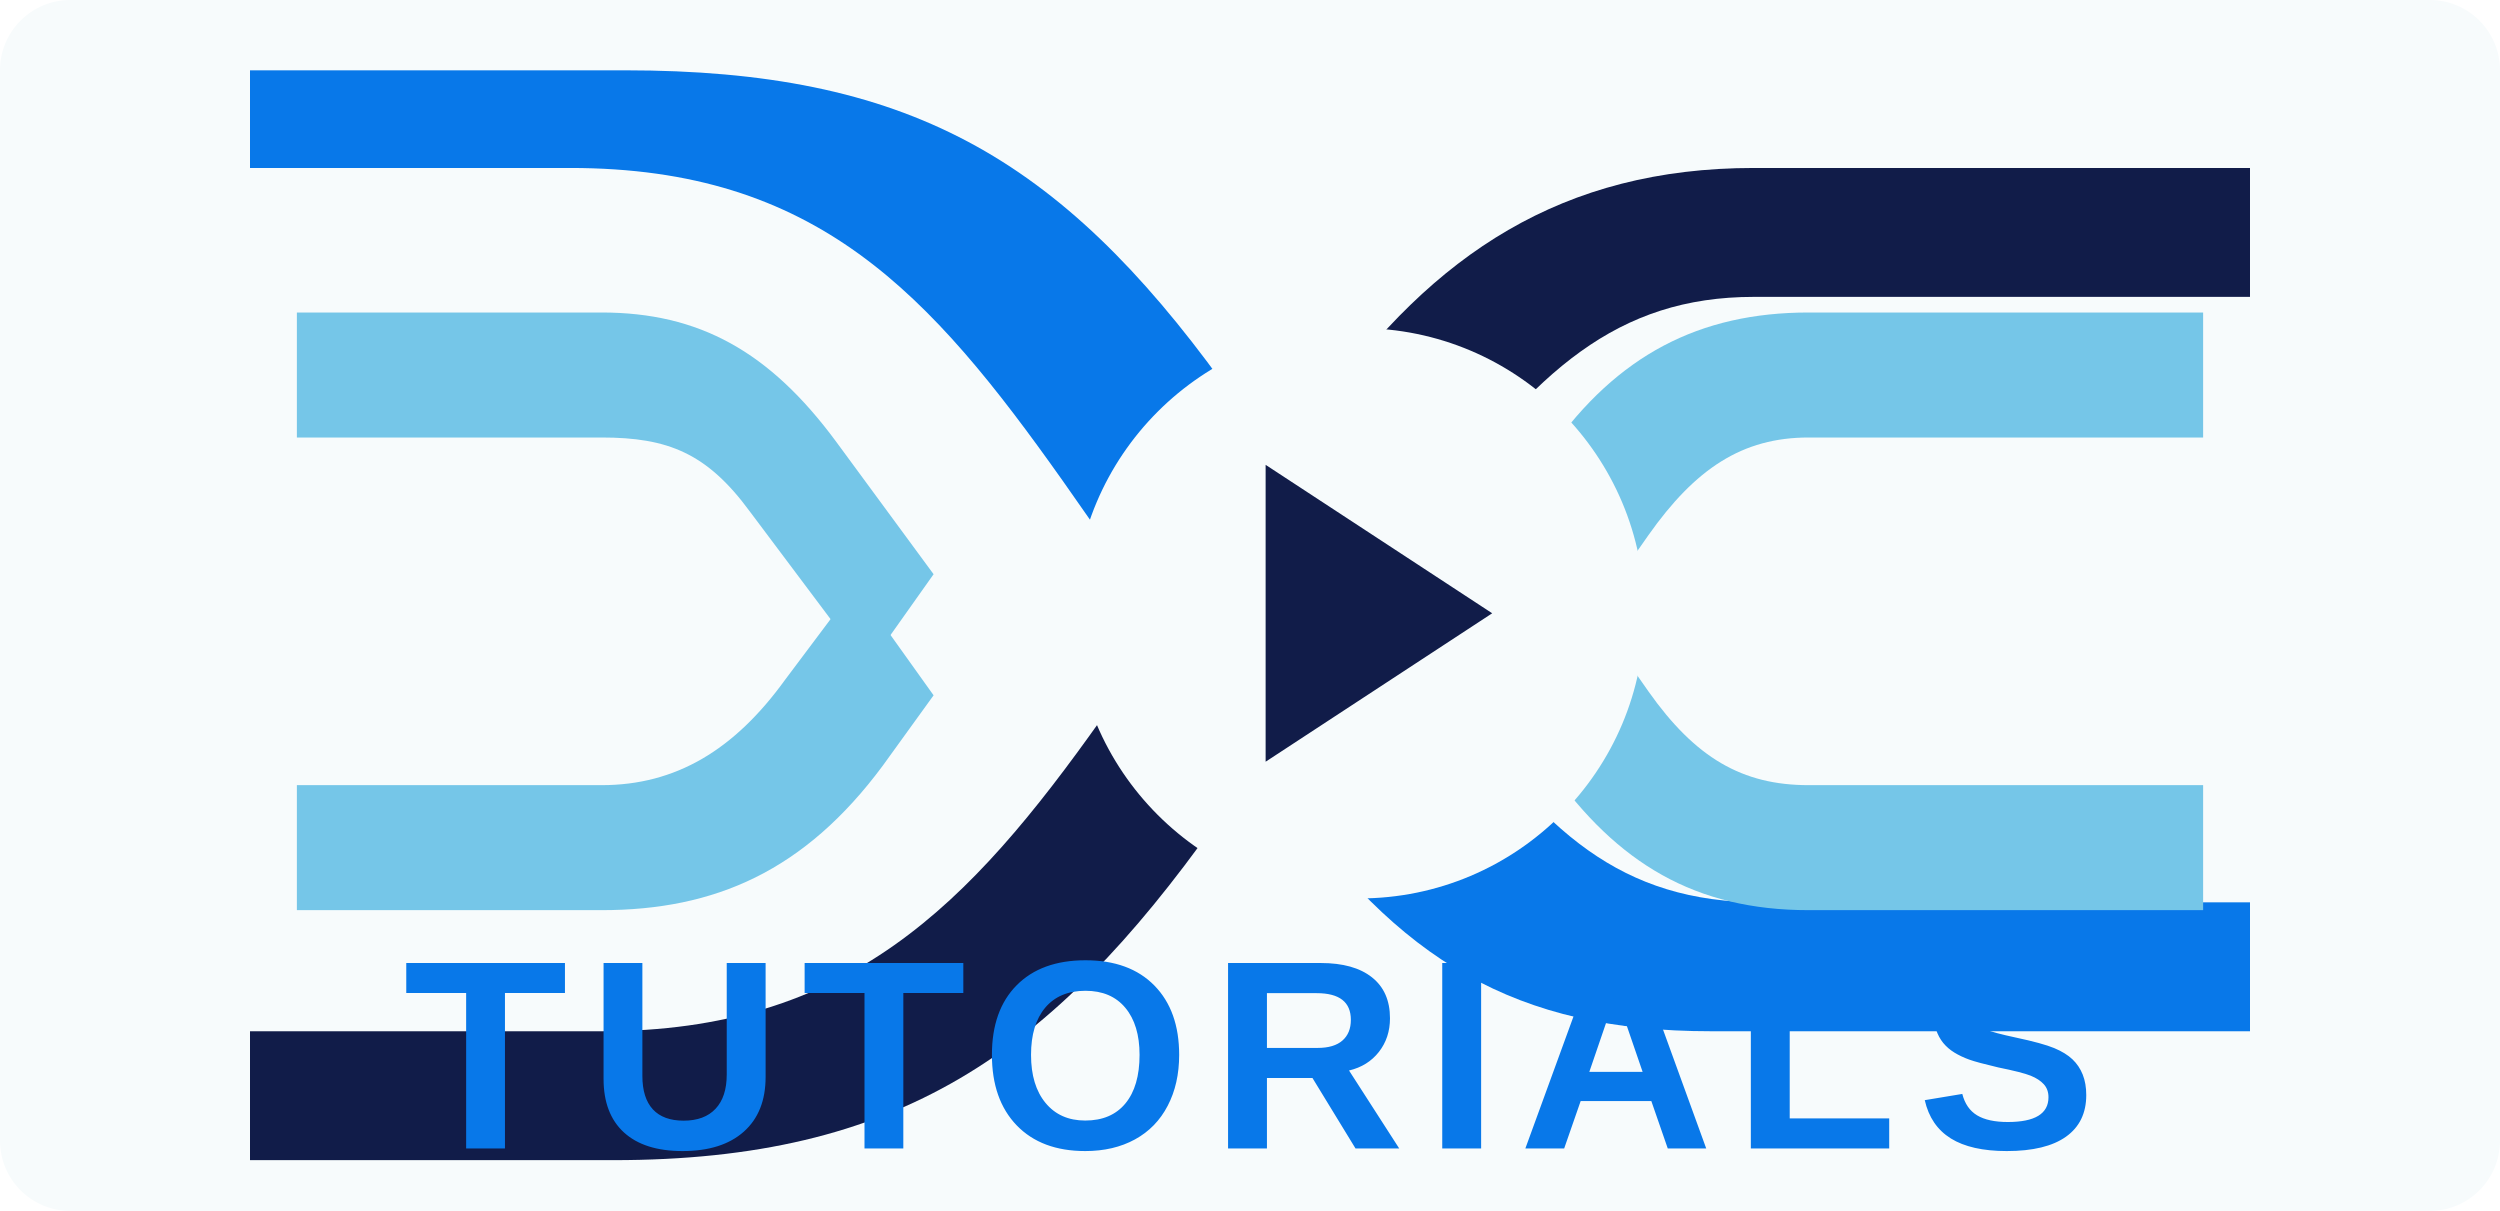
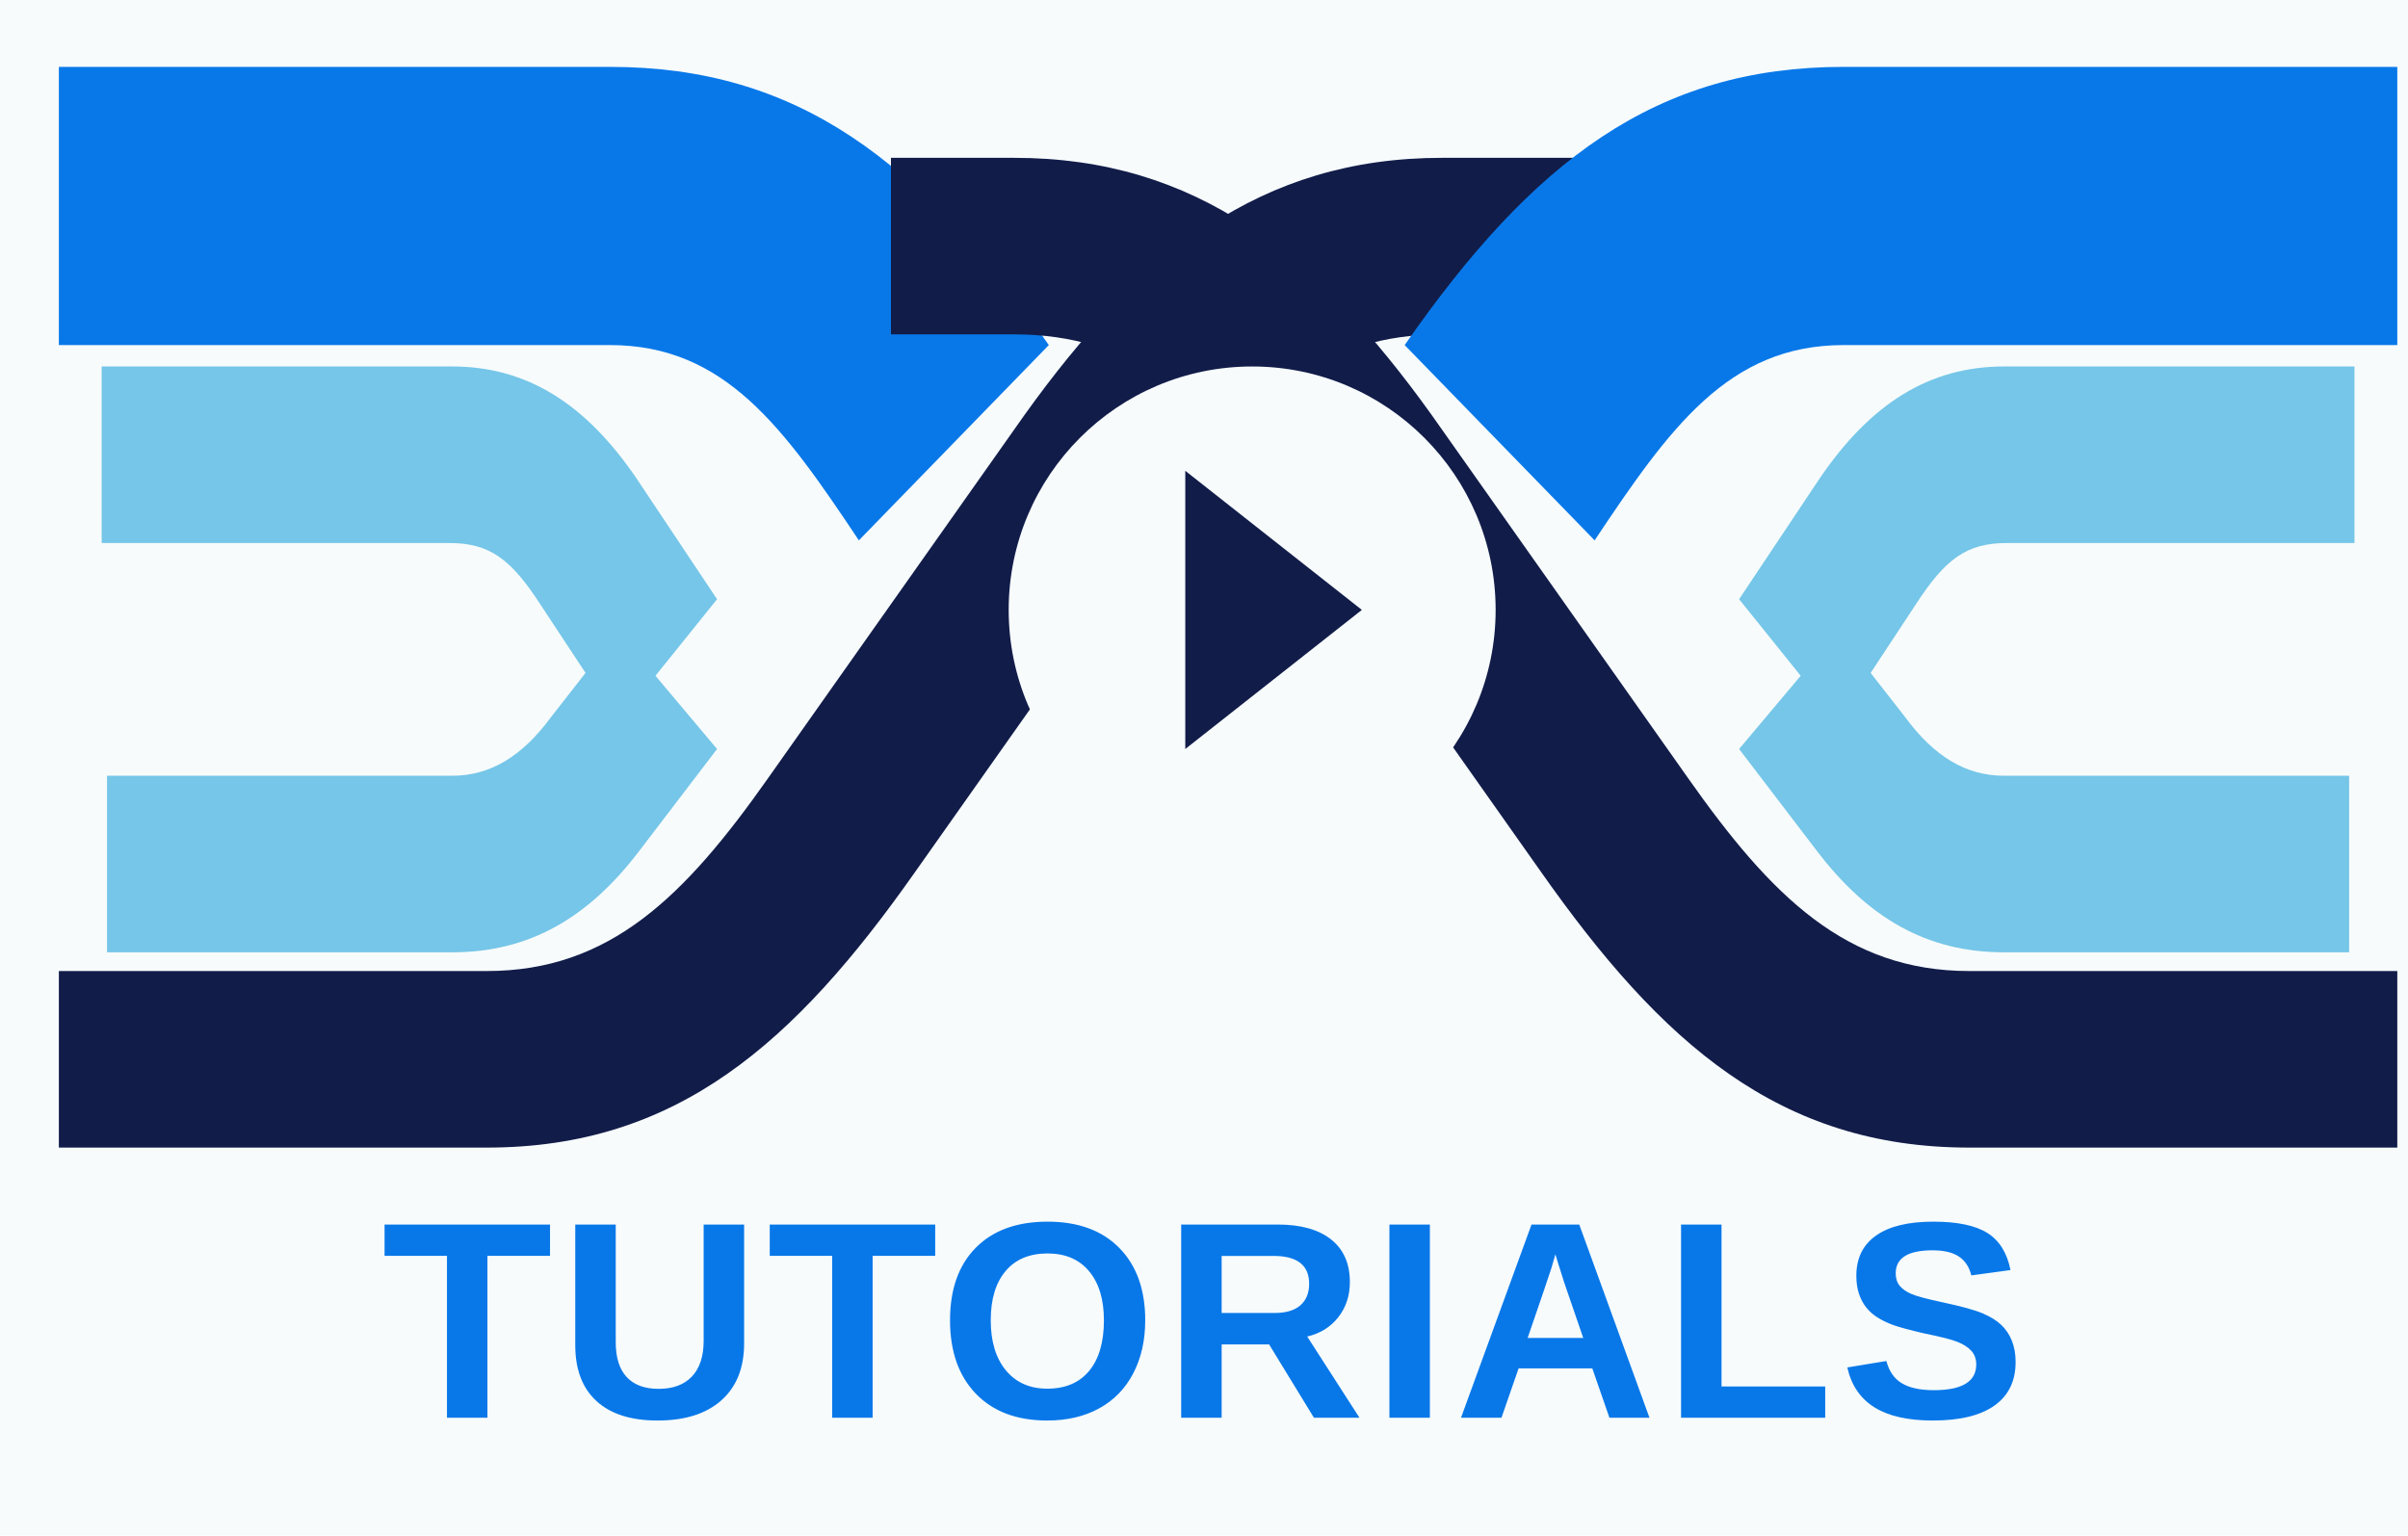
- <svg xmlns="http://www.w3.org/2000/svg" viewBox="0 0 640 310" role="img" aria-label="Doc Tutorials logo">
-   <rect width="640" height="310" rx="18" fill="#f7fbfc" />
-   <g transform="translate(28 18)">
-     <path d="M36 25 H118 C181 25 210 57 244 105 L300 185 C330 228 360 246 410 246 H548 V213 H423 C387 213 367 195 343 160 L285 80 C243 22 204 0 132 0 H36 Z" fill="#0878e9" />
-     <path d="M36 246 H126 C189 246 220 214 254 166 L311 86 C339 47 372 25 421 25 H548 V58 H421 C386 58 365 77 339 113 L283 193 C241 252 202 279 129 279 H36 Z" fill="#111c49" />
-     <path d="M48 62 H126 C151 62 169 72 186 95 L211 129 L194 153 L164 113 C153 98 143 94 126 94 H48 Z" fill="#75c6e8" />
-     <path d="M48 183 H126 C145 183 160 174 173 156 L191 132 L211 160 L198 178 C178 205 155 215 126 215 H48 Z" fill="#75c6e8" />
-     <path d="M435 62 H536 V94 H435 C418 94 406 102 394 119 L373 149 L353 121 L369 97 C386 73 407 62 435 62 Z" fill="#75c6e8" />
-     <path d="M435 183 H536 V215 H435 C406 215 386 203 369 179 L353 157 L373 129 L394 159 C406 176 418 183 435 183 Z" fill="#75c6e8" />
-     <circle cx="320" cy="139" r="73" fill="#f7fbfc" />
-     <path d="M296 101 L354 139 L296 177 Z" fill="#111c49" />
+ <svg xmlns="http://www.w3.org/2000/svg" viewBox="0 0 900 574" role="img" aria-label="Doc Tutorials original full logo">
+   <rect width="900" height="574" fill="#f7fbfc" />
+   <g transform="translate(18 25)">
+     <path fill="#0878e9" d="M4 0H210C280 0 326 35 374 104L303 177C275 135 253 104 210 104H4Z" />
+     <path fill="#75c6e8" d="M20 112H151C179 112 201 126 220 154L250 199L213 245L184 201C173 184 165 178 150 178H20Z" />
+     <path fill="#75c6e8" d="M22 265H151C165 265 177 258 188 243L213 211L250 255L221 293C202 318 180 331 151 331H22Z" />
+     <path fill="#111c49" d="M4 338H164C210 338 238 310 269 266L365 130C408 70 453 34 521 34H620V100H521C477 100 450 123 420 165L324 301C279 365 235 404 164 404H4Z" />
+     <path fill="#0878e9" d="M878 0H671C601 0 555 35 507 104L578 177C606 135 628 104 671 104H878Z" />
+     <path fill="#75c6e8" d="M862 112H731C703 112 681 126 662 154L632 199L669 245L698 201C709 184 717 178 732 178H862Z" />
+     <path fill="#75c6e8" d="M860 265H731C717 265 705 258 694 243L669 211L632 255L661 293C680 318 702 331 731 331H860Z" />
+     <path fill="#111c49" d="M878 338H718C672 338 644 310 613 266L517 130C474 70 429 34 361 34H315V100H361C405 100 432 123 462 165L558 301C603 365 647 404 718 404H878Z" />
+     <circle cx="450" cy="203" r="91" fill="#f7fbfc" />
+     <path fill="#111c49" d="M425 151L491 203L425 255Z" />
  </g>
-   <text x="320" y="294" text-anchor="middle" font-family="Arial,Helvetica,sans-serif" font-size="69" font-weight="800" letter-spacing="5" fill="#0878e9">TUTORIALS</text>
+   <text x="450" y="530" text-anchor="middle" font-family="Arial,Helvetica,sans-serif" font-size="105" font-weight="800" letter-spacing="2" fill="#0878e9">TUTORIALS</text>
</svg>
